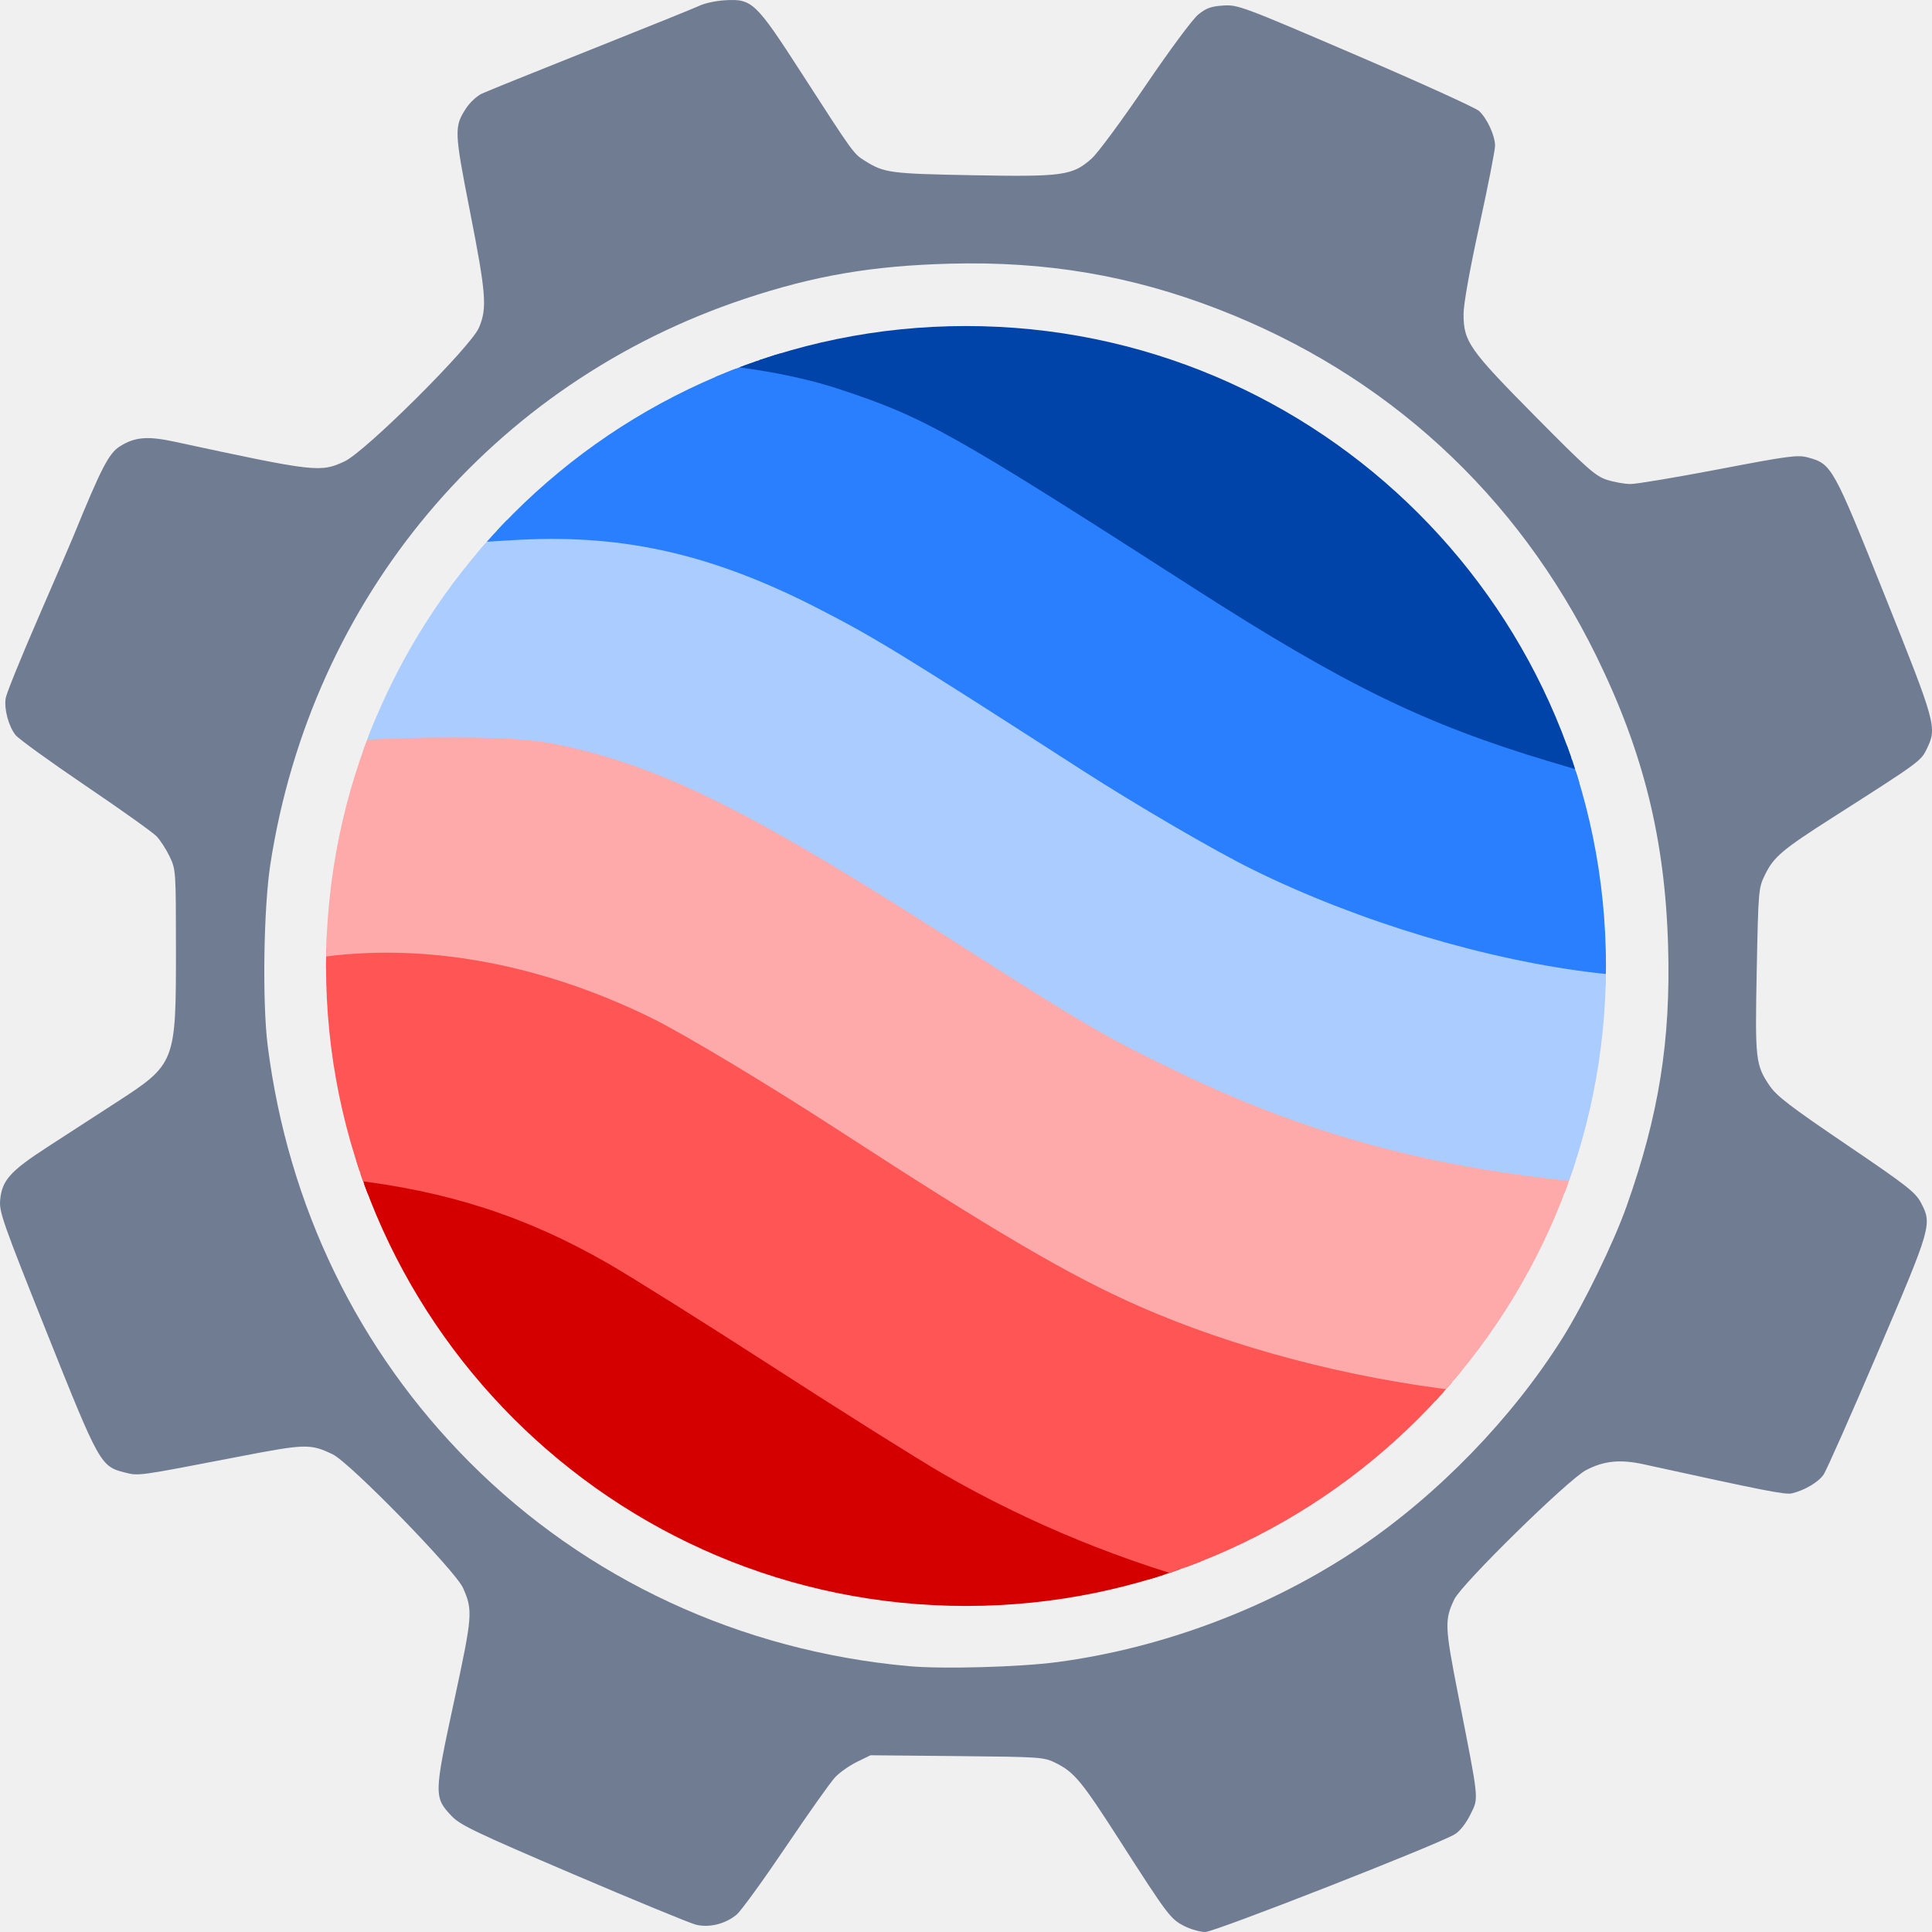
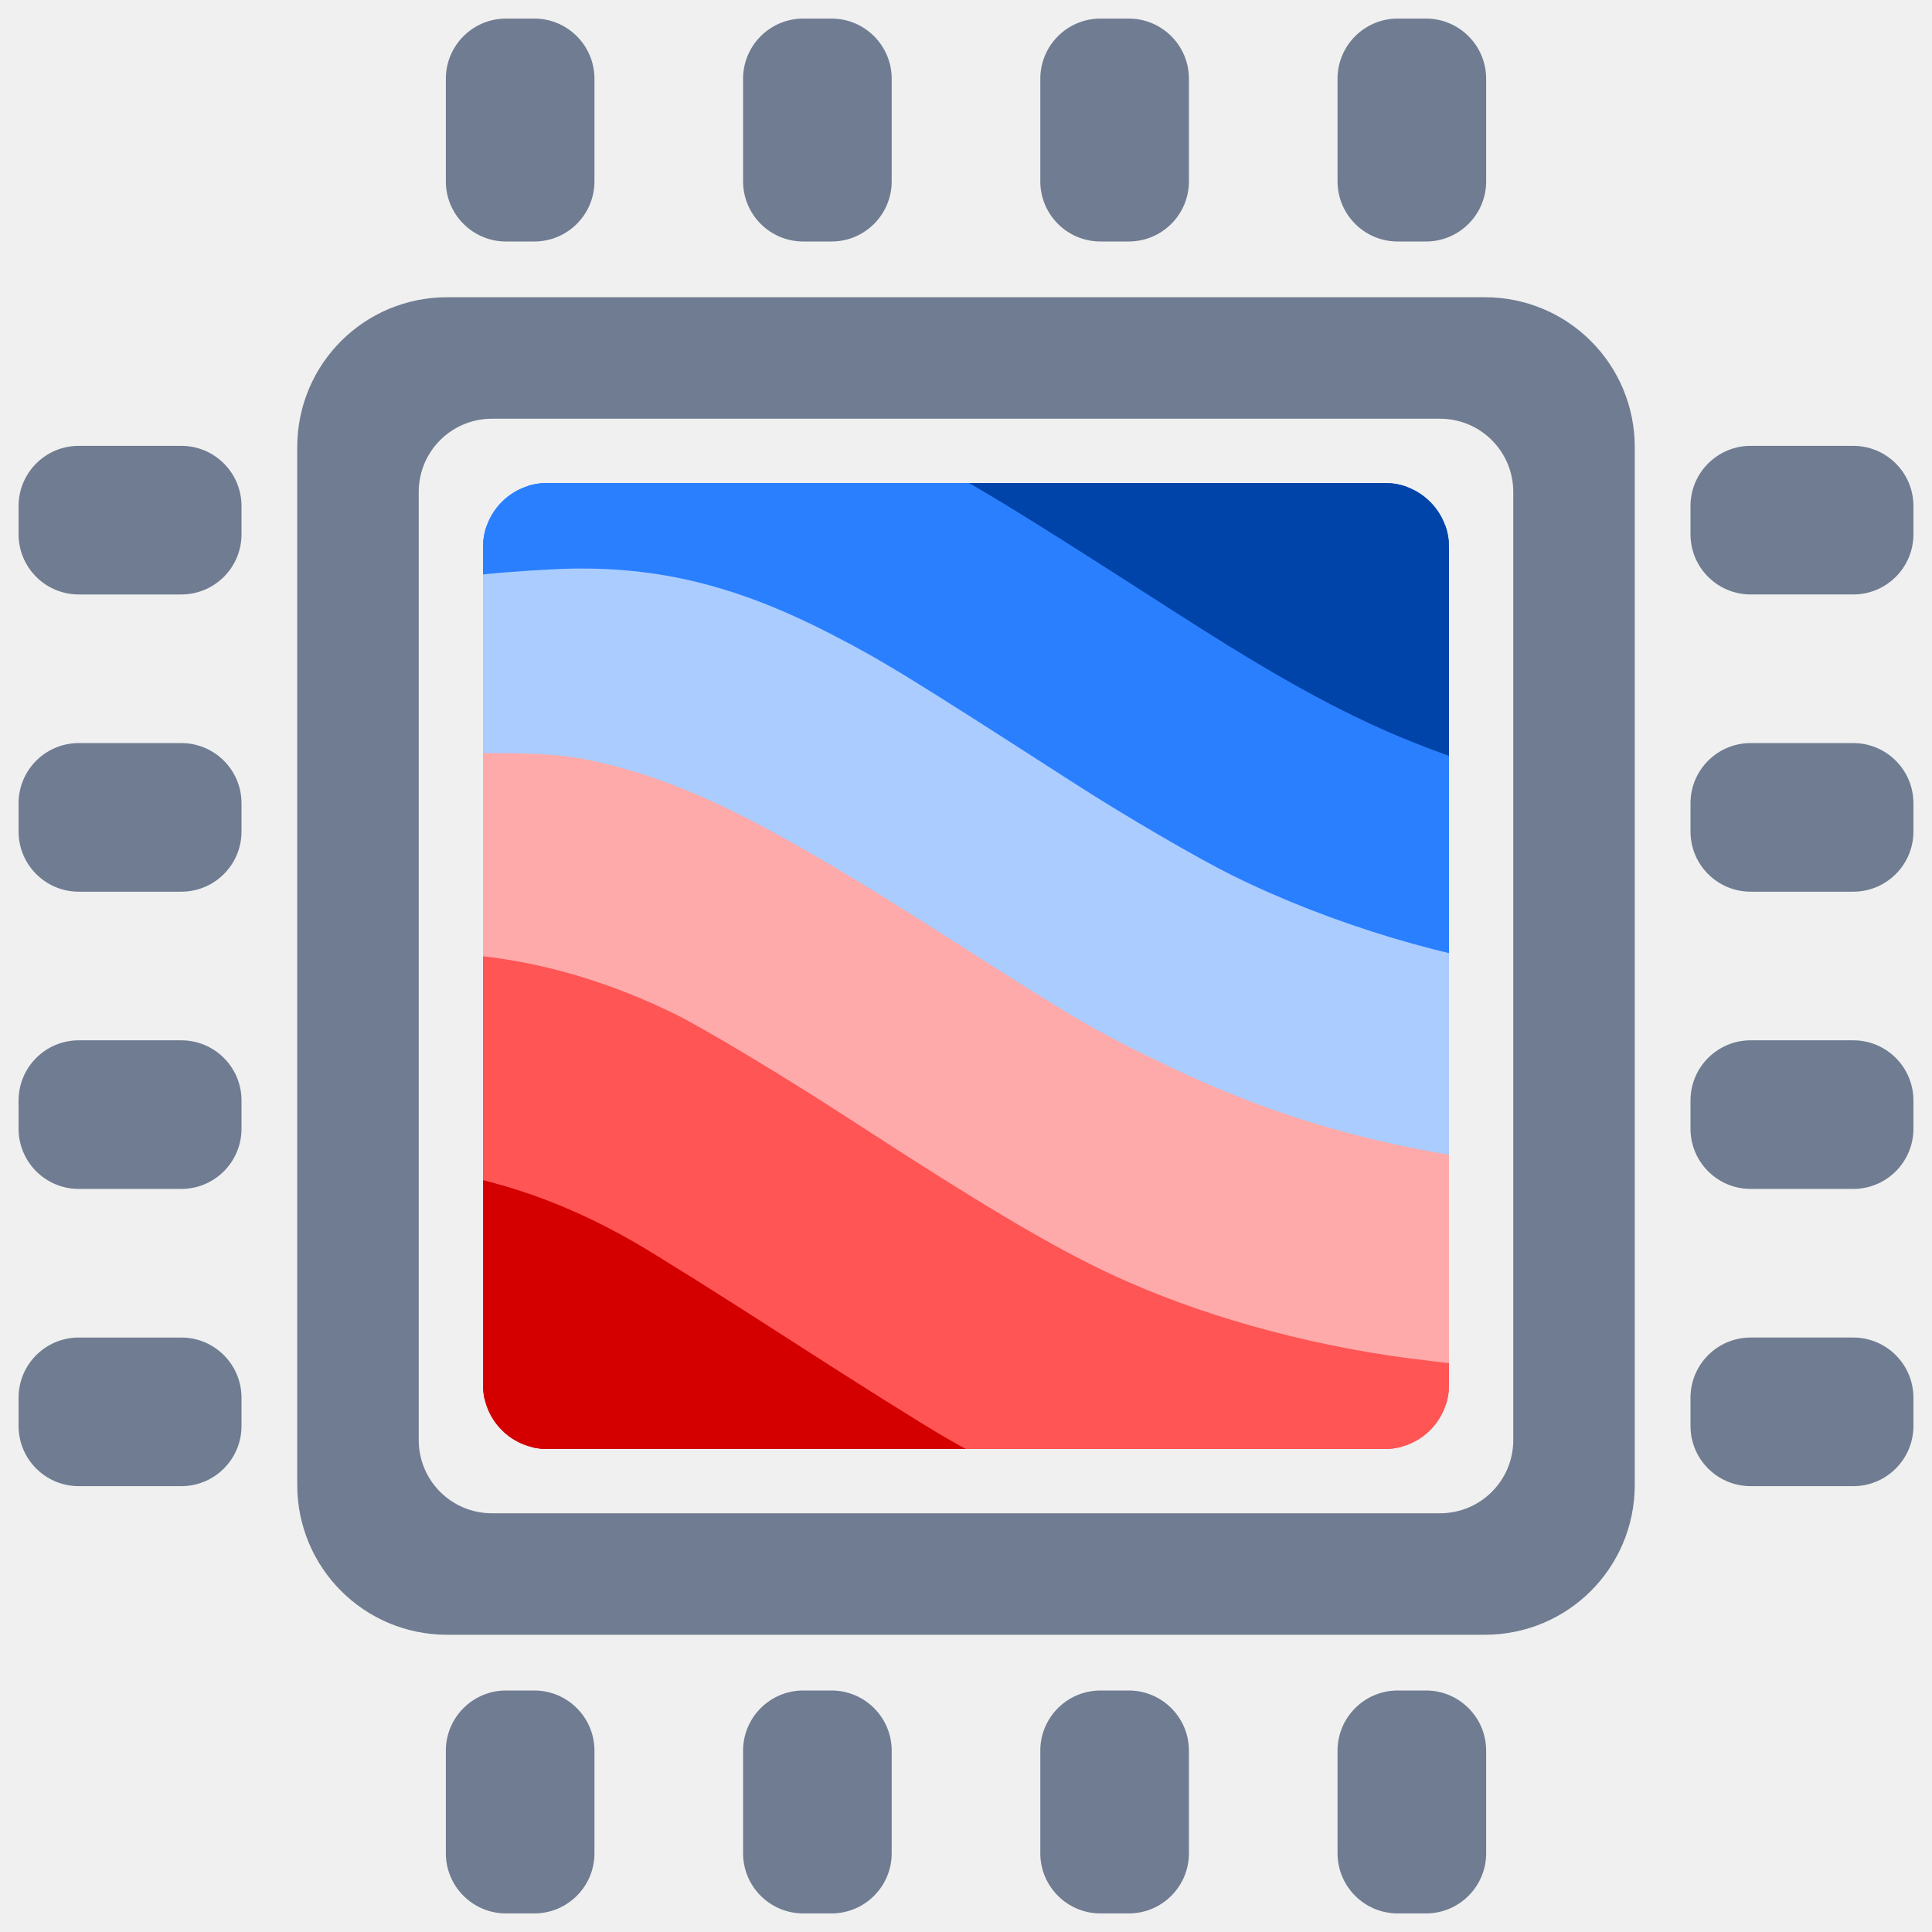
- <svg xmlns="http://www.w3.org/2000/svg" width="211.667mm" height="211.667mm" viewBox="0 0 211.667 211.667" version="1.1" id="svg8">
+ <svg xmlns="http://www.w3.org/2000/svg" width="260mm" height="260mm" viewBox="0 0 260 260" version="1.1" id="svg8">
  <defs id="defs2">
-     <clipPath clipPathUnits="userSpaceOnUse" id="clipPath846">
-       <path style="fill:none;fill-opacity:1;fill-rule:nonzero;stroke:#ffffff;stroke-width:0.924;stroke-linecap:round;stroke-miterlimit:4;stroke-dasharray:none" d="m -598.054,-154.244 a 70.113,70.113 0 0 1 -70.113,70.113 70.113,70.113 0 0 1 -70.113,-70.113 70.113,70.113 0 0 1 70.113,-70.113 70.113,70.113 0 0 1 70.113,70.113 z" id="path848" />
+     <clipPath clipPathUnits="userSpaceOnUse" id="clipPath1107">
+       <rect style="fill:none;fill-opacity:1;stroke:#ffff00;stroke-width:0.939" id="rect1109" width="113.859" height="113.859" x="611.328" y="-211.117" ry="7.558" transform="scale(-1,1)" />
+     </clipPath>
+     <clipPath clipPathUnits="userSpaceOnUse" id="clipPath1107-9">
+       <rect style="fill:none;fill-opacity:1;stroke:#ffff00;stroke-width:0.939" id="rect1109-7" width="113.859" height="113.859" x="611.328" y="-211.117" ry="7.558" transform="scale(-1,1)" />
    </clipPath>
  </defs>
  <g id="layer1" transform="translate(774.0003,260.0771)">
-     <g id="g880" transform="translate(-622.2035,-121.8749)">
-       <g style="fill:#6f7c91" transform="matrix(1.090287,0,0,1.090164,258.7732,175.7723)" id="g837">
-         <path id="path839" d="m -257.559,-94.442 c -1.386,-0.701 -1.657,-1.059 -6.427,-8.495 -3.922,-6.114 -4.62,-6.961 -6.504,-7.899 -1.183,-0.589 -1.465,-0.608 -9.912,-0.689 l -8.695,-0.083 -1.363,0.667 c -0.75,0.367 -1.734,1.059 -2.188,1.538 -0.454,0.479 -2.686,3.63 -4.961,7.002 -2.274,3.372 -4.496,6.435 -4.938,6.806 -1.112,0.935 -2.753,1.344 -4.086,1.016 -0.582,-0.143 -6.118,-2.422 -12.303,-5.064 -9.722,-4.154 -11.377,-4.943 -12.219,-5.824 -1.82,-1.906 -1.816,-2.162 0.19,-11.463 1.886,-8.747 1.925,-9.227 0.924,-11.489 -0.766,-1.732 -11.384,-12.617 -13.105,-13.435 -2.263,-1.075 -2.694,-1.064 -9.525,0.255 -10.131,1.956 -9.952,1.931 -11.356,1.575 -2.44,-0.619 -2.555,-0.827 -7.851,-14.086 -4.418,-11.062 -4.79,-12.12 -4.676,-13.307 0.189,-1.97 0.997,-2.879 4.697,-5.283 1.821,-1.183 4.943,-3.207 6.938,-4.497 5.987,-3.873 6.032,-3.988 6.029,-15.321 -0.003,-7.978 -0.011,-8.106 -0.635,-9.411 -0.348,-0.728 -0.941,-1.645 -1.319,-2.038 -0.378,-0.393 -3.597,-2.687 -7.154,-5.097 -3.557,-2.41 -6.712,-4.693 -7.012,-5.074 -0.704,-0.895 -1.164,-2.622 -0.988,-3.709 0.076,-0.471 1.525,-4.047 3.219,-7.947 1.694,-3.9 3.299,-7.627 3.567,-8.282 2.832,-6.933 3.58,-8.379 4.695,-9.078 1.5,-0.941 2.773,-1.047 5.497,-0.46 14.164,3.052 14.636,3.107 17.066,1.979 2.097,-0.973 12.673,-11.492 13.509,-13.436 0.839,-1.951 0.728,-3.395 -0.902,-11.702 -1.589,-8.094 -1.603,-8.513 -0.351,-10.405 0.364,-0.55 1.06,-1.188 1.545,-1.417 0.486,-0.229 5.408,-2.217 10.938,-4.418 5.53,-2.201 10.471,-4.198 10.98,-4.438 0.509,-0.241 1.64,-0.479 2.514,-0.529 2.735,-0.158 3.083,0.174 7.71,7.346 5.237,8.118 5.205,8.074 6.37,8.802 1.923,1.203 2.509,1.281 10.791,1.436 9.127,0.171 10.072,0.036 12.007,-1.709 0.607,-0.548 3.035,-3.841 5.396,-7.318 2.414,-3.556 4.728,-6.674 5.288,-7.127 0.796,-0.644 1.301,-0.825 2.514,-0.901 1.468,-0.092 1.902,0.07 13.291,4.961 6.476,2.781 12.058,5.317 12.404,5.635 0.807,0.741 1.606,2.469 1.612,3.489 0.003,0.437 -0.709,4.061 -1.582,8.054 -0.975,4.46 -1.586,7.879 -1.584,8.864 0.004,2.774 0.549,3.552 7.166,10.243 5.219,5.277 6.084,6.045 7.232,6.416 0.717,0.232 1.789,0.424 2.381,0.426 0.593,0.002 4.59,-0.668 8.883,-1.489 7.055,-1.349 7.915,-1.462 8.951,-1.179 2.389,0.655 2.511,0.873 7.721,13.893 5.161,12.897 5.256,13.242 4.212,15.397 -0.591,1.222 -0.713,1.311 -9.375,6.839 -5.176,3.303 -5.996,3.997 -6.893,5.83 -0.638,1.304 -0.656,1.518 -0.817,9.528 -0.181,9.021 -0.121,9.567 1.298,11.655 0.701,1.032 2.103,2.106 7.716,5.912 6.018,4.08 6.935,4.794 7.474,5.817 1.152,2.186 1.095,2.384 -4.325,15.062 -2.717,6.354 -5.168,11.884 -5.446,12.287 -0.523,0.758 -1.902,1.574 -3.176,1.88 -0.661,0.159 -2.694,-0.239 -14.881,-2.914 -2.392,-0.525 -4.031,-0.358 -5.828,0.592 -1.815,0.96 -12.49,11.434 -13.224,12.975 -0.988,2.072 -0.961,2.725 0.394,9.619 2.133,10.851 2.073,10.269 1.229,11.994 -0.442,0.903 -1.048,1.675 -1.568,1.994 -1.654,1.017 -24.136,9.825 -25.08,9.825 -0.507,0 -1.452,-0.268 -2.099,-0.595 z m -12.826,-26.521 c 10.707,-1.415 21.543,-5.516 30.427,-11.517 7.918,-5.348 15.329,-12.996 20.378,-21.03 2.143,-3.41 5.155,-9.596 6.453,-13.254 3.253,-9.166 4.452,-16.675 4.178,-26.163 -0.31,-10.73 -2.468,-19.465 -7.193,-29.11 -7.988,-16.309 -21.139,-28.375 -38.047,-34.909 -8.722,-3.37 -17.268,-4.819 -26.911,-4.563 -7.825,0.208 -13.621,1.198 -20.6,3.52 -25.434,8.461 -43.583,30.09 -47.706,56.853 -0.68,4.415 -0.816,13.907 -0.261,18.256 2.054,16.104 9.072,30.58 20.276,41.819 11.738,11.775 27.242,18.972 44.167,20.501 3.368,0.304 11.065,0.094 14.841,-0.405 z" style="fill:#6f7c91;stroke-width:0.265" />
-       </g>
-       <g transform="translate(622.2035,121.8749)" clip-path="url(#clipPath846)" id="g839">
+     <g id="g1553">
+       <path id="rect852" style="fill:#6f7c91;fill-opacity:1;stroke:#6f7c91;stroke-width:1.472" d="m -713.814,-219.341 c -10.775,0 -19.45,8.675 -19.45,19.45 v 139.627 c 0,10.775 8.675,19.45 19.45,19.45 h 139.627 c 10.775,0 19.45,-8.675 19.45,-19.45 V -199.891 c 0,-10.775 -8.675,-19.45 -19.45,-19.45 z m 6.033,14.878 h 127.561 c 5.876,0 10.606,4.73 10.606,10.606 v 127.561 c 0,5.876 -4.73,10.606 -10.606,10.606 h -127.561 c -5.876,0 -10.606,-4.73 -10.606,-10.606 V -193.858 c 0,-5.876 4.73,-10.606 10.606,-10.606 z" />
+       <g clip-path="url(#clipPath1107)" id="g839" transform="matrix(1.14176,0,0,1.14176,118.9899,45.96739)">
        <path style="fill:#d40000;fill-opacity:1;fill-rule:nonzero;stroke:#d40000;stroke-width:2.203;stroke-linecap:round;stroke-miterlimit:4;stroke-dasharray:none" d="m -678.24,-78.208 c -12.225,-1.78 -24.591,-6.697 -34.574,-13.746 -6.108,-4.314 -14.554,-13.128 -18.989,-19.817 -3.683,-5.556 -7.936,-14.121 -8.834,-17.794 -0.367,-1.5 -0.287,-1.584 1.274,-1.339 0.916,0.144 3.501,0.403 5.745,0.575 4.702,0.362 12.304,2.361 17.775,4.675 5.627,2.38 14.55,7.663 27.1,16.045 13.323,8.898 21.678,13.787 29.328,17.159 6.3,2.777 14.921,5.727 20.21,6.915 l 3.497,0.785 -4.662,1.798 c -11.994,4.625 -26.34,6.422 -37.87,4.743 z" id="path971" />
        <path style="fill:#ff5555;fill-opacity:1;fill-rule:nonzero;stroke:#ff5555;stroke-width:2.203;stroke-linecap:round;stroke-miterlimit:4;stroke-dasharray:none" d="m -639.788,-87.148 c -10.655,-2.791 -20.932,-6.993 -30.282,-12.379 -2.577,-1.485 -10.849,-6.68 -18.382,-11.545 -7.533,-4.865 -15.81,-10.061 -18.395,-11.546 -9.072,-5.215 -17.878,-8.065 -28.776,-9.313 l -6.083,-0.697 -1.041,-4.079 c -1.319,-5.169 -2.557,-16.525 -1.874,-17.193 0.281,-0.275 3.265,-0.803 6.631,-1.173 13.016,-1.431 25.783,1.375 38.983,8.567 2.689,1.465 10.032,6.082 16.318,10.261 19.328,12.847 28.508,17.968 39.695,22.145 9.793,3.657 24.663,6.821 32.05,6.821 1.605,0 2.918,0.215 2.918,0.478 0,0.967 -9.749,10.469 -13.987,13.633 -4.482,3.345 -11.18,7.473 -12.045,7.422 -0.267,-0.016 -2.845,-0.647 -5.73,-1.403 z" id="path973" />
        <path style="fill:#ffaaaa;fill-opacity:1;fill-rule:nonzero;stroke:#ffaaaa;stroke-width:2.203;stroke-linecap:round;stroke-miterlimit:4;stroke-dasharray:none" d="m -613.801,-108.776 c -12.218,-1.401 -24.75,-4.703 -34.999,-9.222 -7.521,-3.316 -15.572,-8.031 -32.593,-19.089 -7.889,-5.125 -17.228,-10.732 -20.754,-12.46 -12.936,-6.339 -26.455,-8.609 -38.59,-6.48 l -4.205,0.738 0.29,-3.529 c 0.554,-6.736 0.835,-8.634 2.023,-13.694 l 1.194,-5.086 3.908,-0.731 c 6.102,-1.141 14.497,-1.425 20.099,-0.678 12.719,1.696 23.407,6.511 43.526,19.609 7.201,4.688 15.553,9.971 18.56,11.741 16.684,9.818 33.886,15.415 52.694,17.145 l 7.36,0.677 -1.111,2.818 c -1.8,4.566 -5.163,11.005 -7.951,15.222 -1.43,2.163 -2.645,3.899 -2.701,3.857 -0.056,-0.042 -3.093,-0.419 -6.751,-0.839 z" id="path975" />
        <path style="fill:#aaccff;fill-opacity:1;fill-rule:nonzero;stroke:#aaccff;stroke-width:2.203;stroke-linecap:round;stroke-miterlimit:4;stroke-dasharray:none" d="m -604.528,-132.087 c -14.449,-1.707 -26.889,-5.279 -39.558,-11.36 -8.313,-3.99 -10.341,-5.173 -25.572,-14.923 -20.633,-13.208 -30.209,-18.078 -40.659,-20.68 -4.167,-1.038 -6.956,-1.309 -13.684,-1.332 -4.648,-0.016 -10.221,0.189 -12.385,0.454 -2.962,0.364 -4.552,0.978 -4.552,0.446 0,-1.144 5.74,-12.295 8.08,-15.939 2.509,-3.907 3.129,-4.166 12.431,-5.178 4.721,-0.514 7.649,-0.511 12.297,0.012 13.964,1.571 22.576,5.449 44.741,20.147 6.892,4.57 15.308,9.925 18.703,11.9 14.906,8.671 32.204,14.24 48.465,15.602 l 4.517,0.378 v 3.39 c 0,2.793 -1.2,10.094 -2.743,16.689 -0.358,1.53 -0.441,1.533 -10.079,0.394 z" id="path977" />
        <path style="fill:#2a7fff;fill-opacity:1;fill-rule:nonzero;stroke:#2a7fff;stroke-width:2.203;stroke-linecap:round;stroke-miterlimit:4;stroke-dasharray:none" d="m -598.7,-154.543 c -11.982,-1.356 -26.074,-5.579 -37.591,-11.266 -4.167,-2.058 -12.559,-6.95 -18.65,-10.871 -19.676,-12.67 -22.63,-14.479 -28.882,-17.693 -11.648,-5.987 -21.487,-8.262 -33.187,-7.673 -3.686,0.186 -7.864,0.515 -9.283,0.733 l -2.581,0.395 1.28,-1.798 c 2.325,-3.264 9.821,-10.304 14.739,-13.841 l 4.84,-3.481 7.887,0.04 c 9.041,0.046 14.802,1.203 23.201,4.661 6.741,2.775 11.944,5.812 26.939,15.722 21.527,14.228 31.813,19.447 46.041,23.363 4.007,1.103 7.941,2.197 8.742,2.431 1.218,0.356 1.578,0.998 2.191,3.911 0.404,1.917 0.902,6.304 1.107,9.749 l 0.373,6.264 -1.399,-0.076 c -0.769,-0.042 -3.366,-0.298 -5.77,-0.57 z" id="path979" />
        <path style="fill:#0044aa;fill-opacity:1;fill-rule:nonzero;stroke:#0044aa;stroke-width:2.203;stroke-linecap:round;stroke-miterlimit:4;stroke-dasharray:none" d="m -603.945,-177.71 c -13.525,-4.054 -22.246,-8.31 -38.756,-18.918 -26.597,-17.088 -29.547,-18.74 -39.048,-21.877 -5.4,-1.783 -12.879,-2.947 -19.524,-3.039 l -7.301,-0.224 7.761,-1.841 c 6.409,-1.521 13.942,-5.334 20.173,-6.344 6.867,-1.114 18.406,-1.097 25.392,0.035 23.309,3.78 44.459,19.39 55.231,40.766 2.571,5.101 6.53,12.283 6.53,13.434 0,0.919 -2.749,0.319 -10.458,-1.992 z" id="path981" />
      </g>
+       <g id="g1331" transform="translate(0,-2.500003)">
+         <a id="a1323">
+           <rect style="fill:#6f7c91;fill-opacity:1;stroke:#6f7c91;stroke-width:0.2" id="rect852-5-7" width="19.8" height="29.8" x="-713.9" y="-254.977" ry="8" />
+         </a>
+         <rect style="fill:#6f7c91;fill-opacity:1;stroke:#6f7c91;stroke-width:0.2" id="rect852-5-7-0" width="19.8" height="29.8" x="-673.9" y="-254.977" ry="8" />
+         <rect style="fill:#6f7c91;fill-opacity:1;stroke:#6f7c91;stroke-width:0.2" id="rect852-5-7-9" width="19.8" height="29.8" x="-633.9" y="-254.977" ry="8" />
+         <rect style="fill:#6f7c91;fill-opacity:1;stroke:#6f7c91;stroke-width:0.2" id="rect852-5-7-3" width="19.8" height="29.8" x="-593.9" y="-254.977" ry="8" />
+       </g>
+       <g id="g1174-6" transform="translate(30.00001,252.5)">
+         <rect style="fill:#6f7c91;fill-opacity:1;stroke:#6f7c91;stroke-width:0.2" id="rect852-5-7-06" width="19.8" height="29.8" x="-743.9" y="-284.977" ry="8" />
+         <rect style="fill:#6f7c91;fill-opacity:1;stroke:#6f7c91;stroke-width:0.2" id="rect852-5-7-0-2" width="19.8" height="29.8" x="-703.9" y="-284.977" ry="8" />
+         <rect style="fill:#6f7c91;fill-opacity:1;stroke:#6f7c91;stroke-width:0.2" id="rect852-5-7-9-6" width="19.8" height="29.8" x="-663.9" y="-284.977" ry="8" />
+         <rect style="fill:#6f7c91;fill-opacity:1;stroke:#6f7c91;stroke-width:0.2" id="rect852-5-7-3-1" width="19.8" height="29.8" x="-623.9" y="-284.977" ry="8" />
+       </g>
+       <g id="g1174-8" transform="rotate(-90,-532.7503,-271.3271)">
+         <rect style="fill:#6f7c91;fill-opacity:1;stroke:#6f7c91;stroke-width:0.2" id="rect852-5-7-7" width="19.8" height="29.8" x="-743.9" y="-284.977" ry="8" />
+         <rect style="fill:#6f7c91;fill-opacity:1;stroke:#6f7c91;stroke-width:0.2" id="rect852-5-7-0-9" width="19.8" height="29.8" x="-703.9" y="-284.977" ry="8" />
+         <rect style="fill:#6f7c91;fill-opacity:1;stroke:#6f7c91;stroke-width:0.2" id="rect852-5-7-9-2" width="19.8" height="29.8" x="-663.9" y="-284.977" ry="8" />
+         <rect style="fill:#6f7c91;fill-opacity:1;stroke:#6f7c91;stroke-width:0.2" id="rect852-5-7-3-0" width="19.8" height="29.8" x="-623.9" y="-284.977" ry="8" />
+       </g>
+       <g id="g1174-2" transform="rotate(90,-785.2503,-241.3271)">
+         <rect style="fill:#6f7c91;fill-opacity:1;stroke:#6f7c91;stroke-width:0.2" id="rect852-5-7-37" width="19.8" height="29.8" x="-743.9" y="-284.977" ry="8" />
+         <rect style="fill:#6f7c91;fill-opacity:1;stroke:#6f7c91;stroke-width:0.2" id="rect852-5-7-0-5" width="19.8" height="29.8" x="-703.9" y="-284.977" ry="8" />
+         <rect style="fill:#6f7c91;fill-opacity:1;stroke:#6f7c91;stroke-width:0.2" id="rect852-5-7-9-9" width="19.8" height="29.8" x="-663.9" y="-284.977" ry="8" />
+         <rect style="fill:#6f7c91;fill-opacity:1;stroke:#6f7c91;stroke-width:0.2" id="rect852-5-7-3-2" width="19.8" height="29.8" x="-623.9" y="-284.977" ry="8" />
+       </g>
    </g>
  </g>
</svg>
